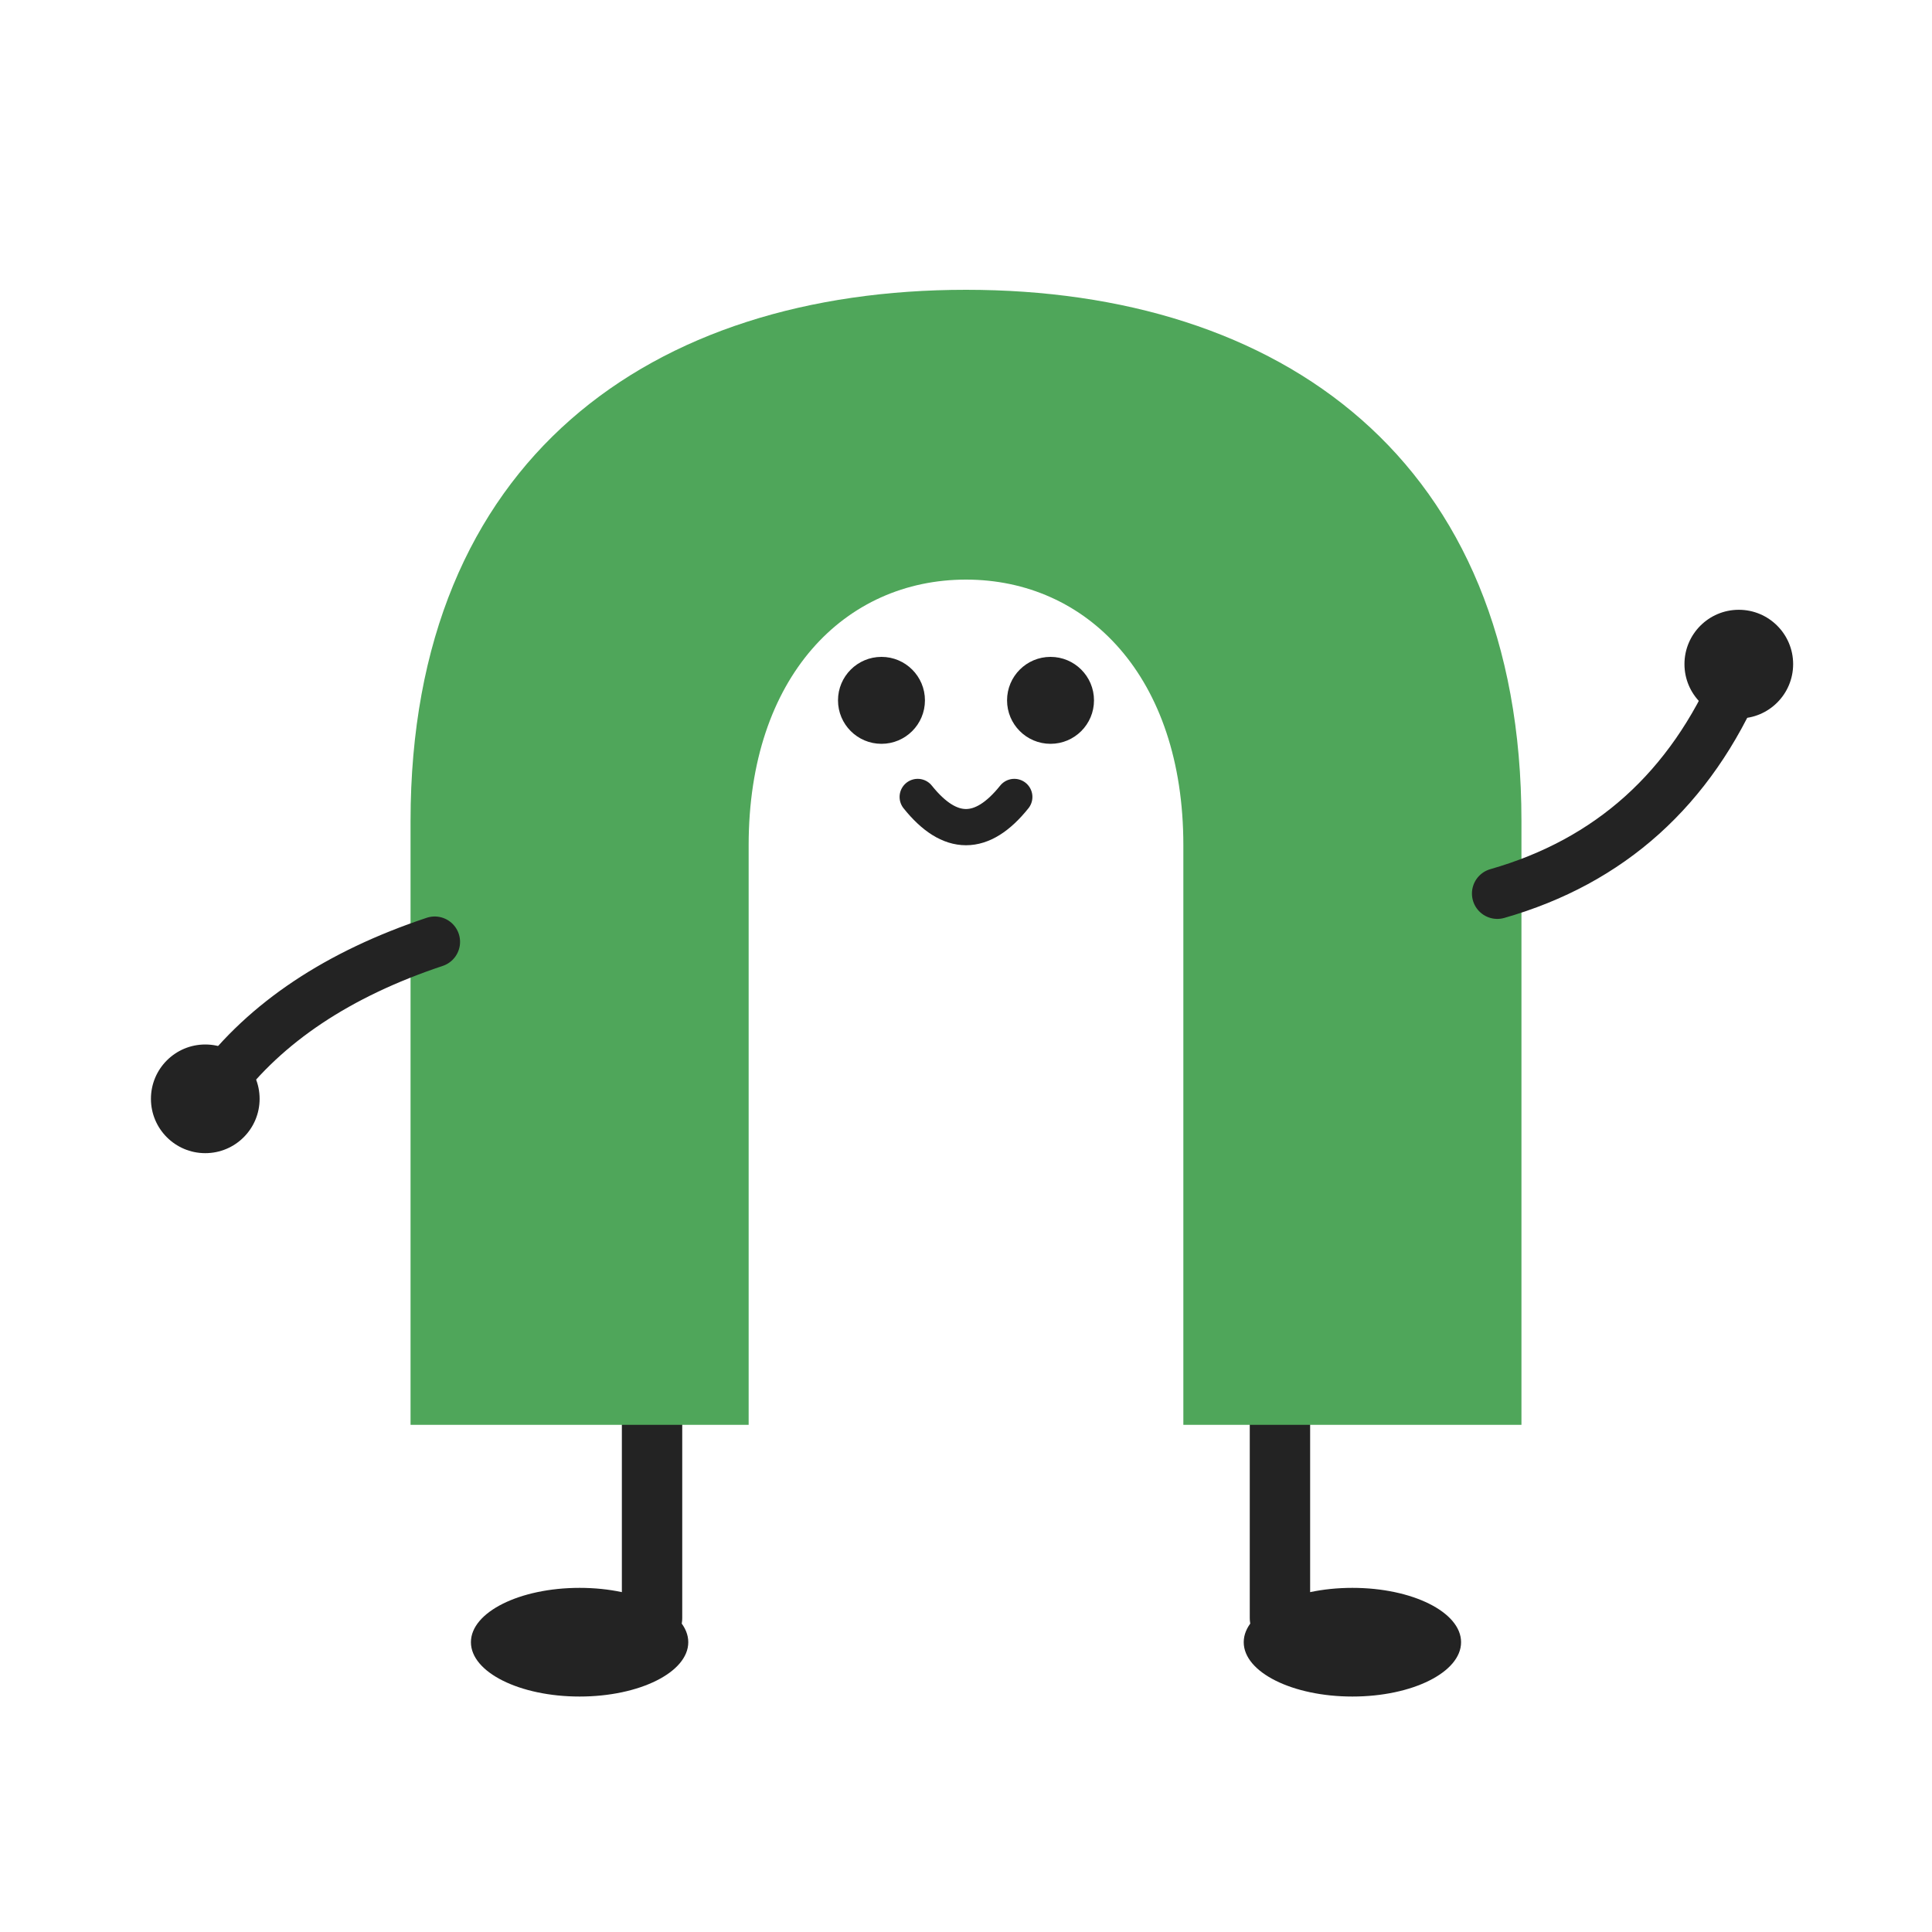
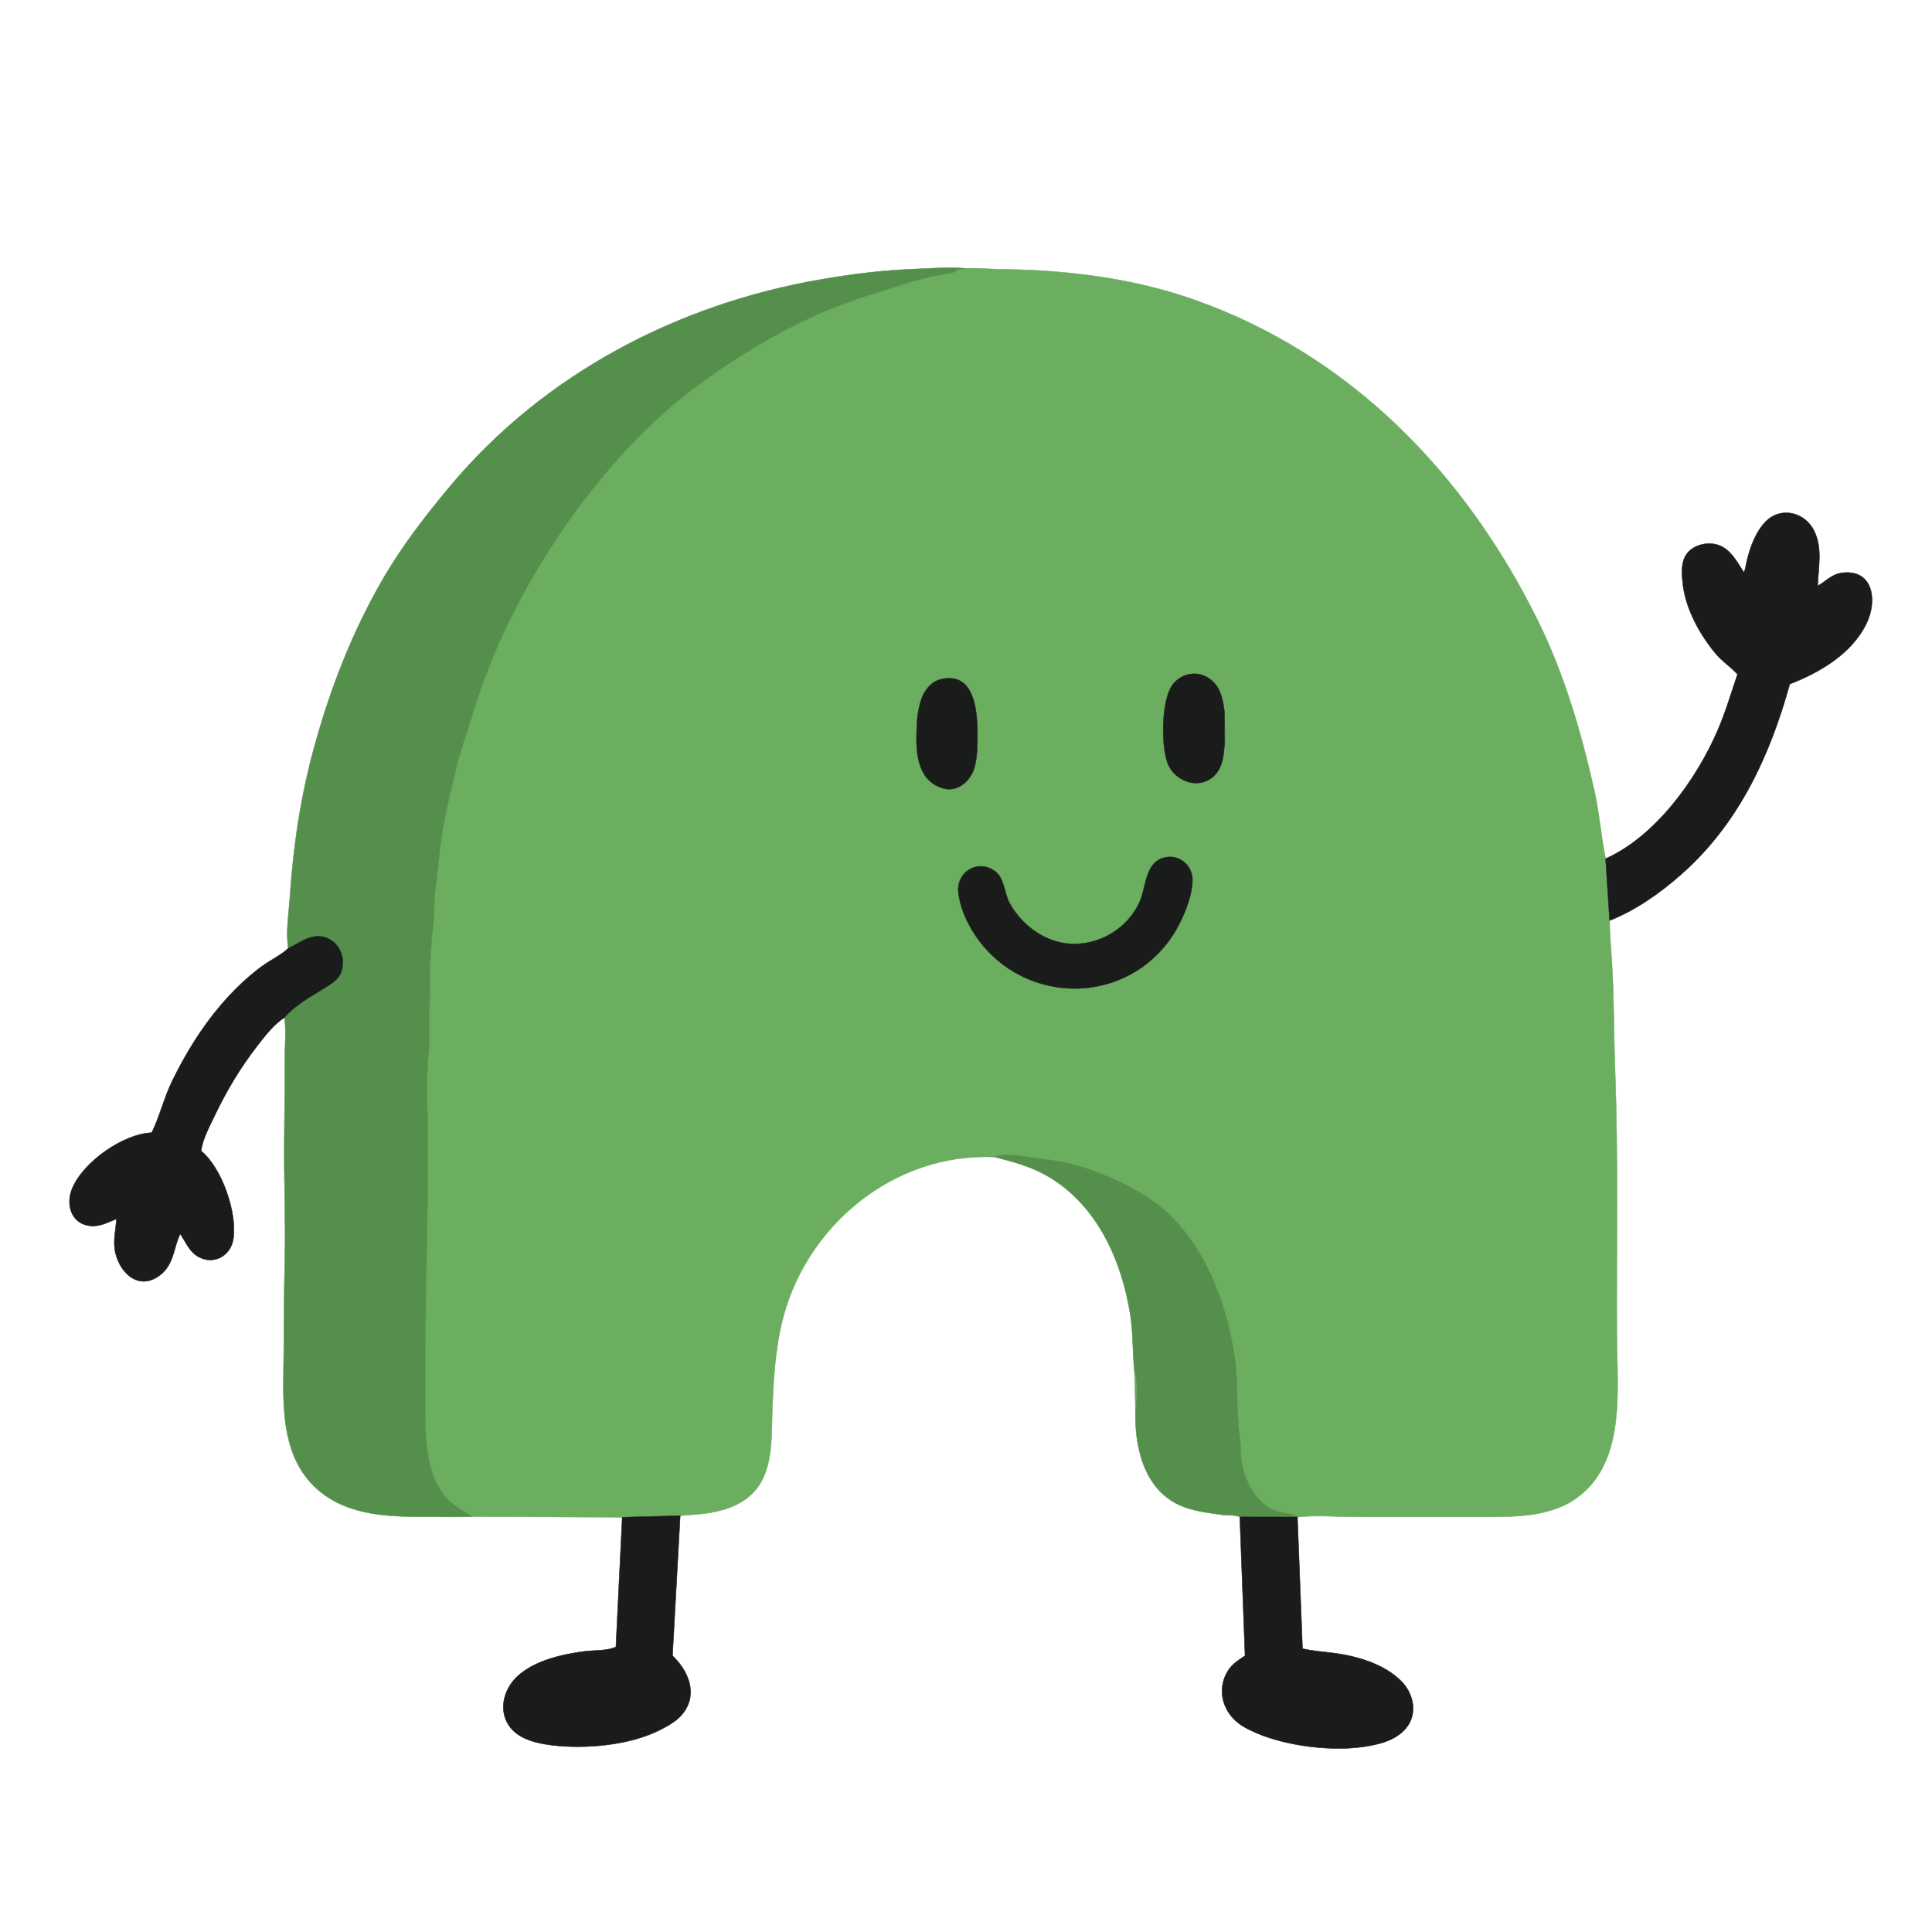
- <svg xmlns="http://www.w3.org/2000/svg" viewBox="0 0 160 160" width="160" height="160" fill="none">
-   <path d="M54 116 L54 134 M106 116 L106 134" stroke="#232323" stroke-width="5" stroke-linecap="round" />
-   <ellipse cx="48" cy="136" rx="9" ry="4.5" fill="#232323" />
-   <ellipse cx="112" cy="136" rx="9" ry="4.5" fill="#232323" />
-   <path d="M34 118 V68 C34 38 54 24 80 24 C106 24 126 38 126 68 V118 H98 V70 C98 56 90 48 80 48 C70 48 62 56 62 70 V118 Z" fill="#4FA65A" />
-   <path d="M36 78 Q24 82 18 90" stroke="#232323" stroke-width="4.2" stroke-linecap="round" />
-   <circle cx="17" cy="91" r="4.5" fill="#232323" />
-   <path d="M124 74 Q138 70 144 56" stroke="#232323" stroke-width="4.2" stroke-linecap="round" />
-   <circle cx="144" cy="55" r="4.5" fill="#232323" />
-   <circle cx="73" cy="58" r="3.6" fill="#232323" />
-   <circle cx="87" cy="58" r="3.6" fill="#232323" />
-   <path d="M76 66 Q80 71 84 66" stroke="#232323" stroke-width="3" stroke-linecap="round" fill="none" />
+ <svg xmlns="http://www.w3.org/2000/svg" viewBox="0 0 160 160" width="160" height="160">
+   <path d="M908.16 484.98C908.92 496.66 909.68 508.34 910.44 520.02C910.52 528.87 911.39 537.69 911.88 546.5C912.97 565.86 912.8 585.32 913.52 604.68C915.39 654.85 914.27 705.23 914.52 755.5C914.67 786.53 920.07 828.78 889.9 848.42C874.34 858.54 853.29 857.81 835.5 857.84C812.83 857.88 790.17 857.85 767.5 857.83C756.32 857.82 744.67 856.76 733.57 857.93C730.64 855.84 723.64 855.54 719.74 853.76C710.22 849.41 704.69 838.79 702.43 829.15C701.2 823.93 701.69 818.74 700.96 813.52C698.76 797.77 700.24 781.39 697.76 765.55C693.62 739.18 684.11 712.47 666.4 692.11C653.39 677.16 634.62 667.83 616.37 661.21C604.06 656.74 591.48 655.22 578.57 653.64C573.74 653.04 566.43 651.65 562.13 654C504.71 651.27 453.99 693.47 441.28 748.66C437.87 763.47 436.88 778.38 436.19 793.5C435.14 816.47 438.59 842.42 412.06 852.54C402.83 856.07 393.6 856.38 383.89 857.17C372.95 857.46 362 857.76 351.06 858.05C322.71 857.92 294.35 857.8 266 857.67C259.92 853.92 254.04 850.82 249.63 844.85C237.91 828.96 239.73 806.15 239.56 787.5C239.13 740.15 241.09 692.81 240.96 645.5C240.91 628.35 239.65 610.48 241.47 593.49C242.37 584.98 241.22 576.04 241.91 567.5C242.42 561.21 241.76 554.8 242.06 548.5C242.49 539.77 242.93 531.12 243.97 522.5C244.73 516.25 244.25 509.76 245.09 503.52C246.85 490.35 247.68 476.78 250.25 463.63C252.28 453.25 254.79 442.88 257.28 432.57C259.7 422.5 263.46 412.82 266.4 402.89C286.55 334.87 336.6 259.02 394.15 216.64C419.41 198.04 448.23 181.04 477.72 170.24C486.17 167.14 494.76 164.58 503.31 161.81C510.65 159.43 518.14 157.02 525.7 155.33C529.9 154.39 534.32 153.97 538.47 152.95C539.81 152.61 540.5 151.59 541.72 151.19C542.97 150.79 544.61 150.83 545.9 150.62C551.41 150.21 556.98 150.83 562.5 150.98C571.56 151.22 580.47 151.32 589.5 151.92C618.68 153.86 647.53 158.61 675.21 168.39C763.69 199.63 828.64 266.91 869.62 349.81C884.75 380.42 894.4 413.42 901.81 446.61C904.64 459.28 905.6 472.28 908.16 484.98ZM692.28 420C692.48 419.83 692.68 419.67 692.89 419.5C692.64 413.33 692.39 407.17 692.14 401C691.36 395.34 690.37 389.55 686.28 385.2C679.38 377.87 668.19 378.79 662.49 386.98C656.5 395.61 656.21 421.55 660.21 431.28C664.36 441.4 678.01 446.21 686.45 437.96C691.28 433.23 691.8 426.32 692.28 420ZM531.71 383.32C525.11 384.86 521.16 391.23 519.71 397.28C518.99 400.27 518.33 403.4 518.15 406.5C517.42 419 516.24 437.52 529.57 443.86C532.09 445.06 534.57 445.83 537.4 445.58C543.81 445.02 549.07 439.1 550.62 433.22C551.57 429.64 552 426.2 552.14 422.5C552.61 409.21 553.69 378.17 531.71 383.32ZM658.63 484.26C646.87 486.7 648.08 501.59 643.82 510.31C636.77 524.71 621.6 533.88 605.5 533.24C590.81 532.66 577.34 522.69 570.46 510.05C567.62 504.82 567.55 496.52 562.86 492.62C553.42 484.74 540.21 491.93 541.51 504.16C542.32 511.76 545.59 519.51 549.53 525.96C574.39 566.59 632.29 570.13 660.91 531.35C667.25 522.76 673.79 508.23 674.11 497.5C674.36 489.13 667.15 482.49 658.63 484.26ZM641.29 776C643.52 779.6 642.61 793.49 641.82 798.06C641.64 790.71 641.47 783.35 641.29 776Z" transform="matrix(0.14618 0 0 0.14619 0.21344 0.21345)" fill="#6CAE5F" fill-rule="evenodd" stroke="#6CAE5F" stroke-width="0.25" stroke-linejoin="round" />
+   <path d="M545.9 150.62C544.61 150.83 542.97 150.79 541.72 151.19C540.5 151.59 539.81 152.61 538.47 152.95C534.32 153.97 529.9 154.39 525.7 155.33C518.14 157.02 510.65 159.43 503.31 161.81C494.76 164.58 486.17 167.14 477.72 170.24C448.23 181.04 419.41 198.04 394.15 216.64C336.6 259.02 286.55 334.87 266.4 402.89C263.46 412.82 259.7 422.5 257.28 432.57C254.79 442.88 252.28 453.25 250.25 463.63C247.68 476.78 246.85 490.35 245.09 503.52C244.25 509.76 244.73 516.25 243.97 522.5C242.93 531.12 242.49 539.77 242.06 548.5C241.76 554.8 242.42 561.21 241.91 567.5C241.22 576.04 242.37 584.98 241.47 593.49C239.65 610.48 240.91 628.35 240.96 645.5C241.09 692.81 239.13 740.15 239.56 787.5C239.73 806.15 237.91 828.96 249.63 844.85C254.04 850.82 259.92 853.92 266 857.67C258.19 858.02 250.32 857.75 242.5 857.76C220.54 857.8 196.41 857.77 178.82 842.63C155.3 822.39 159.31 788.33 159.36 760.5C159.39 744.82 159.52 729.11 159.89 713.5C160.47 689.18 159.24 664.82 159.63 640.5C159.86 626.15 159.93 611.86 159.93 597.5C159.92 590.13 160.73 582.28 159.7 575C164.94 568.61 173.21 563.95 180.17 559.61C186.89 555.42 192.85 552.87 192.74 543.5C192.64 534.77 185.39 527.8 176.53 529.11C171.31 529.89 166.58 533.59 161.88 535.71C160.34 526.42 162.18 515.89 162.8 506.5C164.69 477.7 169 449.16 176.69 421.29C185.7 388.65 197.74 357.55 214.59 328.09C225.81 308.47 239.5 290.73 253.98 273.47C307.1 210.16 382.69 170.8 463.5 156.87C481.44 153.77 499.27 151.57 517.5 150.92C526.86 150.59 536.58 149.7 545.9 150.62ZM692.14 401C692.39 407.17 692.64 413.33 692.89 419.5C692.68 419.67 692.48 419.83 692.28 420C692.23 413.67 692.19 407.33 692.14 401ZM733.57 857.93C722.69 857.9 711.81 857.88 700.94 857.86C697.98 856.54 694.73 857.18 691.55 856.74C684.44 855.74 677.6 854.99 670.72 852.72C647.55 845.06 641.29 819.94 641.82 798.06C642.61 793.49 643.52 779.6 641.29 776C640.14 764.9 640.58 753.61 638.78 742.55C633.82 712.12 619.95 681.18 592.41 665.03C582.8 659.39 572.79 656.73 562.13 654C566.43 651.65 573.74 653.04 578.57 653.64C591.48 655.22 604.06 656.74 616.37 661.21C634.62 667.83 653.39 677.16 666.4 692.11C684.11 712.47 693.62 739.18 697.76 765.55C700.24 781.39 698.76 797.77 700.96 813.52C701.69 818.74 701.2 823.93 702.43 829.15C704.69 838.79 710.22 849.41 719.74 853.76C723.64 855.54 730.64 855.84 733.57 857.93Z" transform="matrix(0.14618 0 0 0.14619 0.21344 0.21345)" fill="#548F4C" fill-rule="evenodd" stroke="#548F4C" stroke-width="0.25" stroke-linejoin="round" />
+   <path d="M910.44 520.02C909.68 508.34 908.92 496.66 908.16 484.98C936.51 472.32 959.7 440.03 971.68 412.23C976.14 401.89 979.29 391.12 982.9 380.5C979.12 376.4 974.27 373.26 970.59 368.88C961.63 358.25 953.51 343.51 951.94 329.5C951.41 324.79 950.89 319.7 952.6 315.14C955.45 307.49 965.77 304.73 972.84 307.62C979.54 310.36 982.75 317.16 986.5 322.82C987.59 320.49 987.7 318.23 988.31 315.73C990.13 308.29 993.28 299.81 998.69 294.19C1007.29 285.26 1021.05 288.58 1026.3 299.26C1031.23 309.31 1028.61 320.01 1028.33 330.5C1033.16 327.68 1036.46 323.65 1042.5 323.01C1060.08 321.13 1062.02 339.14 1056.07 351.53C1047.71 368.89 1029.62 379.41 1012.5 386.08C1001.08 427.21 983.35 465.46 950.69 494.16C938.85 504.57 925.18 514.21 910.44 520.02ZM692.14 401C692.19 407.33 692.23 413.67 692.28 420C691.8 426.32 691.28 433.23 686.45 437.96C678.01 446.21 664.36 441.4 660.21 431.28C656.21 421.55 656.5 395.61 662.49 386.98C668.19 378.79 679.38 377.87 686.28 385.2C690.37 389.55 691.36 395.34 692.14 401ZM531.71 383.32C553.69 378.17 552.61 409.21 552.14 422.5C552 426.2 551.57 429.64 550.62 433.22C549.07 439.1 543.81 445.02 537.4 445.58C534.57 445.83 532.09 445.06 529.57 443.86C516.24 437.52 517.42 419 518.15 406.5C518.33 403.4 518.99 400.27 519.71 397.28C521.16 391.23 525.11 384.86 531.71 383.32ZM658.63 484.26C667.15 482.49 674.36 489.13 674.11 497.5C673.79 508.23 667.25 522.76 660.91 531.35C632.29 570.13 574.39 566.59 549.53 525.96C545.59 519.51 542.32 511.76 541.51 504.16C540.21 491.93 553.42 484.74 562.86 492.62C567.55 496.52 567.62 504.82 570.46 510.05C577.34 522.69 590.81 532.66 605.5 533.24C621.6 533.88 636.77 524.71 643.82 510.31C648.08 501.59 646.87 486.7 658.63 484.26ZM159.7 575C153.84 578.65 148.6 585.44 144.4 590.86C134.81 603.22 126.84 616.47 120.14 630.6C117.23 636.75 113.34 643.79 112.47 650.5C124.27 660.12 133.03 685.67 130.72 700.44C129.25 709.93 119.72 715.34 110.96 710.52C105.76 707.66 103.79 702.13 100.63 697.5C96.94 705.14 97.11 714.36 89.87 720.36C78.09 730.13 66.96 720.67 63.97 708.47C62.36 701.9 64.17 695.52 64.5 689.05C59.67 690.99 54.94 693.61 49.51 692.98C38.83 691.74 35.68 680.93 39.42 671.87C45.63 656.78 68.32 640.83 84.5 640.2C89.1 630.77 91.53 620.22 96.2 610.71C103.65 595.53 112.52 580.97 123.53 568.05C130.39 560 138.17 552.42 146.67 546.12C151.5 542.55 157.56 539.8 161.88 535.71C166.58 533.59 171.31 529.89 176.53 529.11C185.39 527.8 192.64 534.77 192.74 543.5C192.85 552.87 186.89 555.42 180.17 559.61C173.21 563.95 164.94 568.61 159.7 575ZM383.89 857.17C382.43 883.61 380.98 910.06 379.52 936.5C388.17 944.73 393.96 957.35 386 968.46C382.73 973.02 377.72 975.84 372.84 978.35C355.55 987.26 330.49 989.45 311.49 987.22C303.48 986.28 293.4 984.09 287.97 977.52C280.48 968.46 283.56 955.67 291.68 948.16C301.34 939.23 316.88 935.7 329.5 934.05C335.11 933.32 342.45 933.88 347.47 931.5C348.67 907.02 349.87 882.53 351.06 858.05C362 857.76 372.95 857.46 383.89 857.17ZM733.57 857.93C734.52 882.79 735.48 907.64 736.44 932.5C741.66 933.7 747.16 934.18 752.5 934.79C766.29 936.37 782.45 940.84 792.5 951C799.47 958.05 801.84 969.54 795.07 977.56C789.01 984.74 779.35 986.89 770.51 988.15C750.54 991.01 720.6 986.96 702.91 976.58C691.5 969.88 686.94 955.68 694.75 944.25C697.02 940.92 700.6 938.67 703.9 936.5C702.91 910.29 701.92 884.07 700.94 857.86C711.81 857.88 722.69 857.9 733.57 857.93Z" transform="matrix(0.14618 0 0 0.14619 0.21344 0.21345)" fill="#1A1B1B" fill-rule="evenodd" stroke="#1A1B1B" stroke-width="0.25" stroke-linejoin="round" />
</svg>
